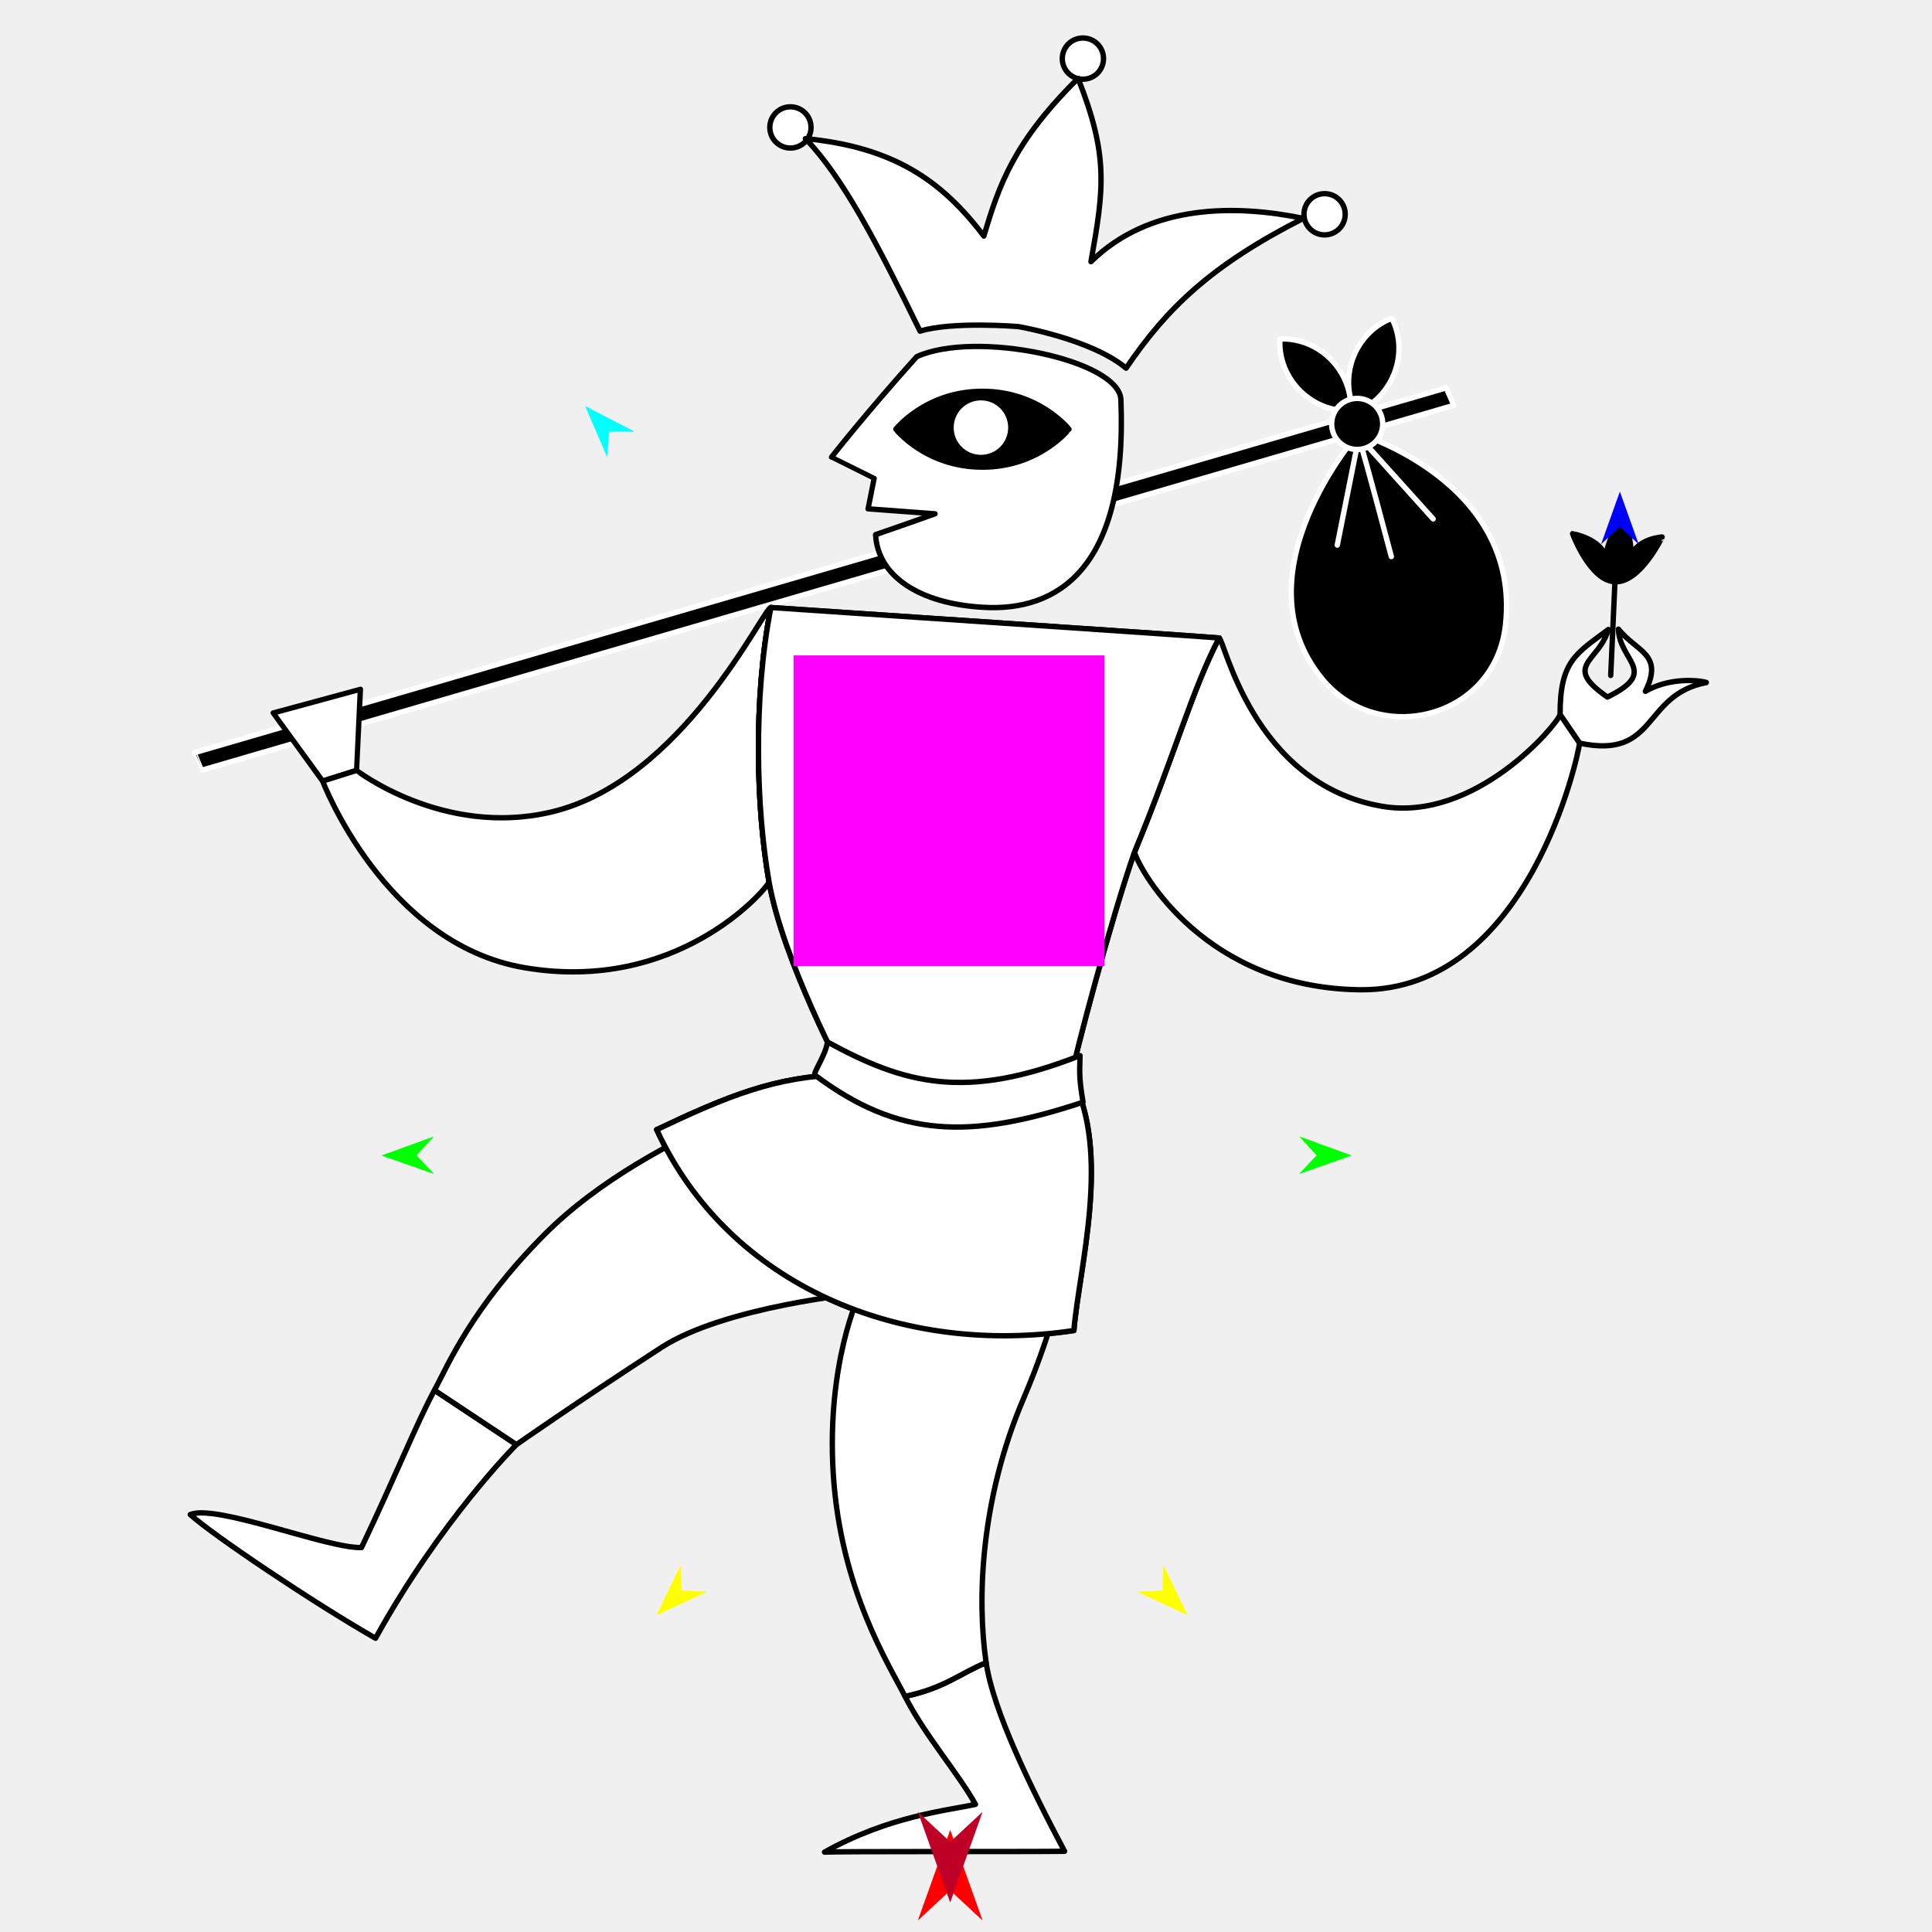
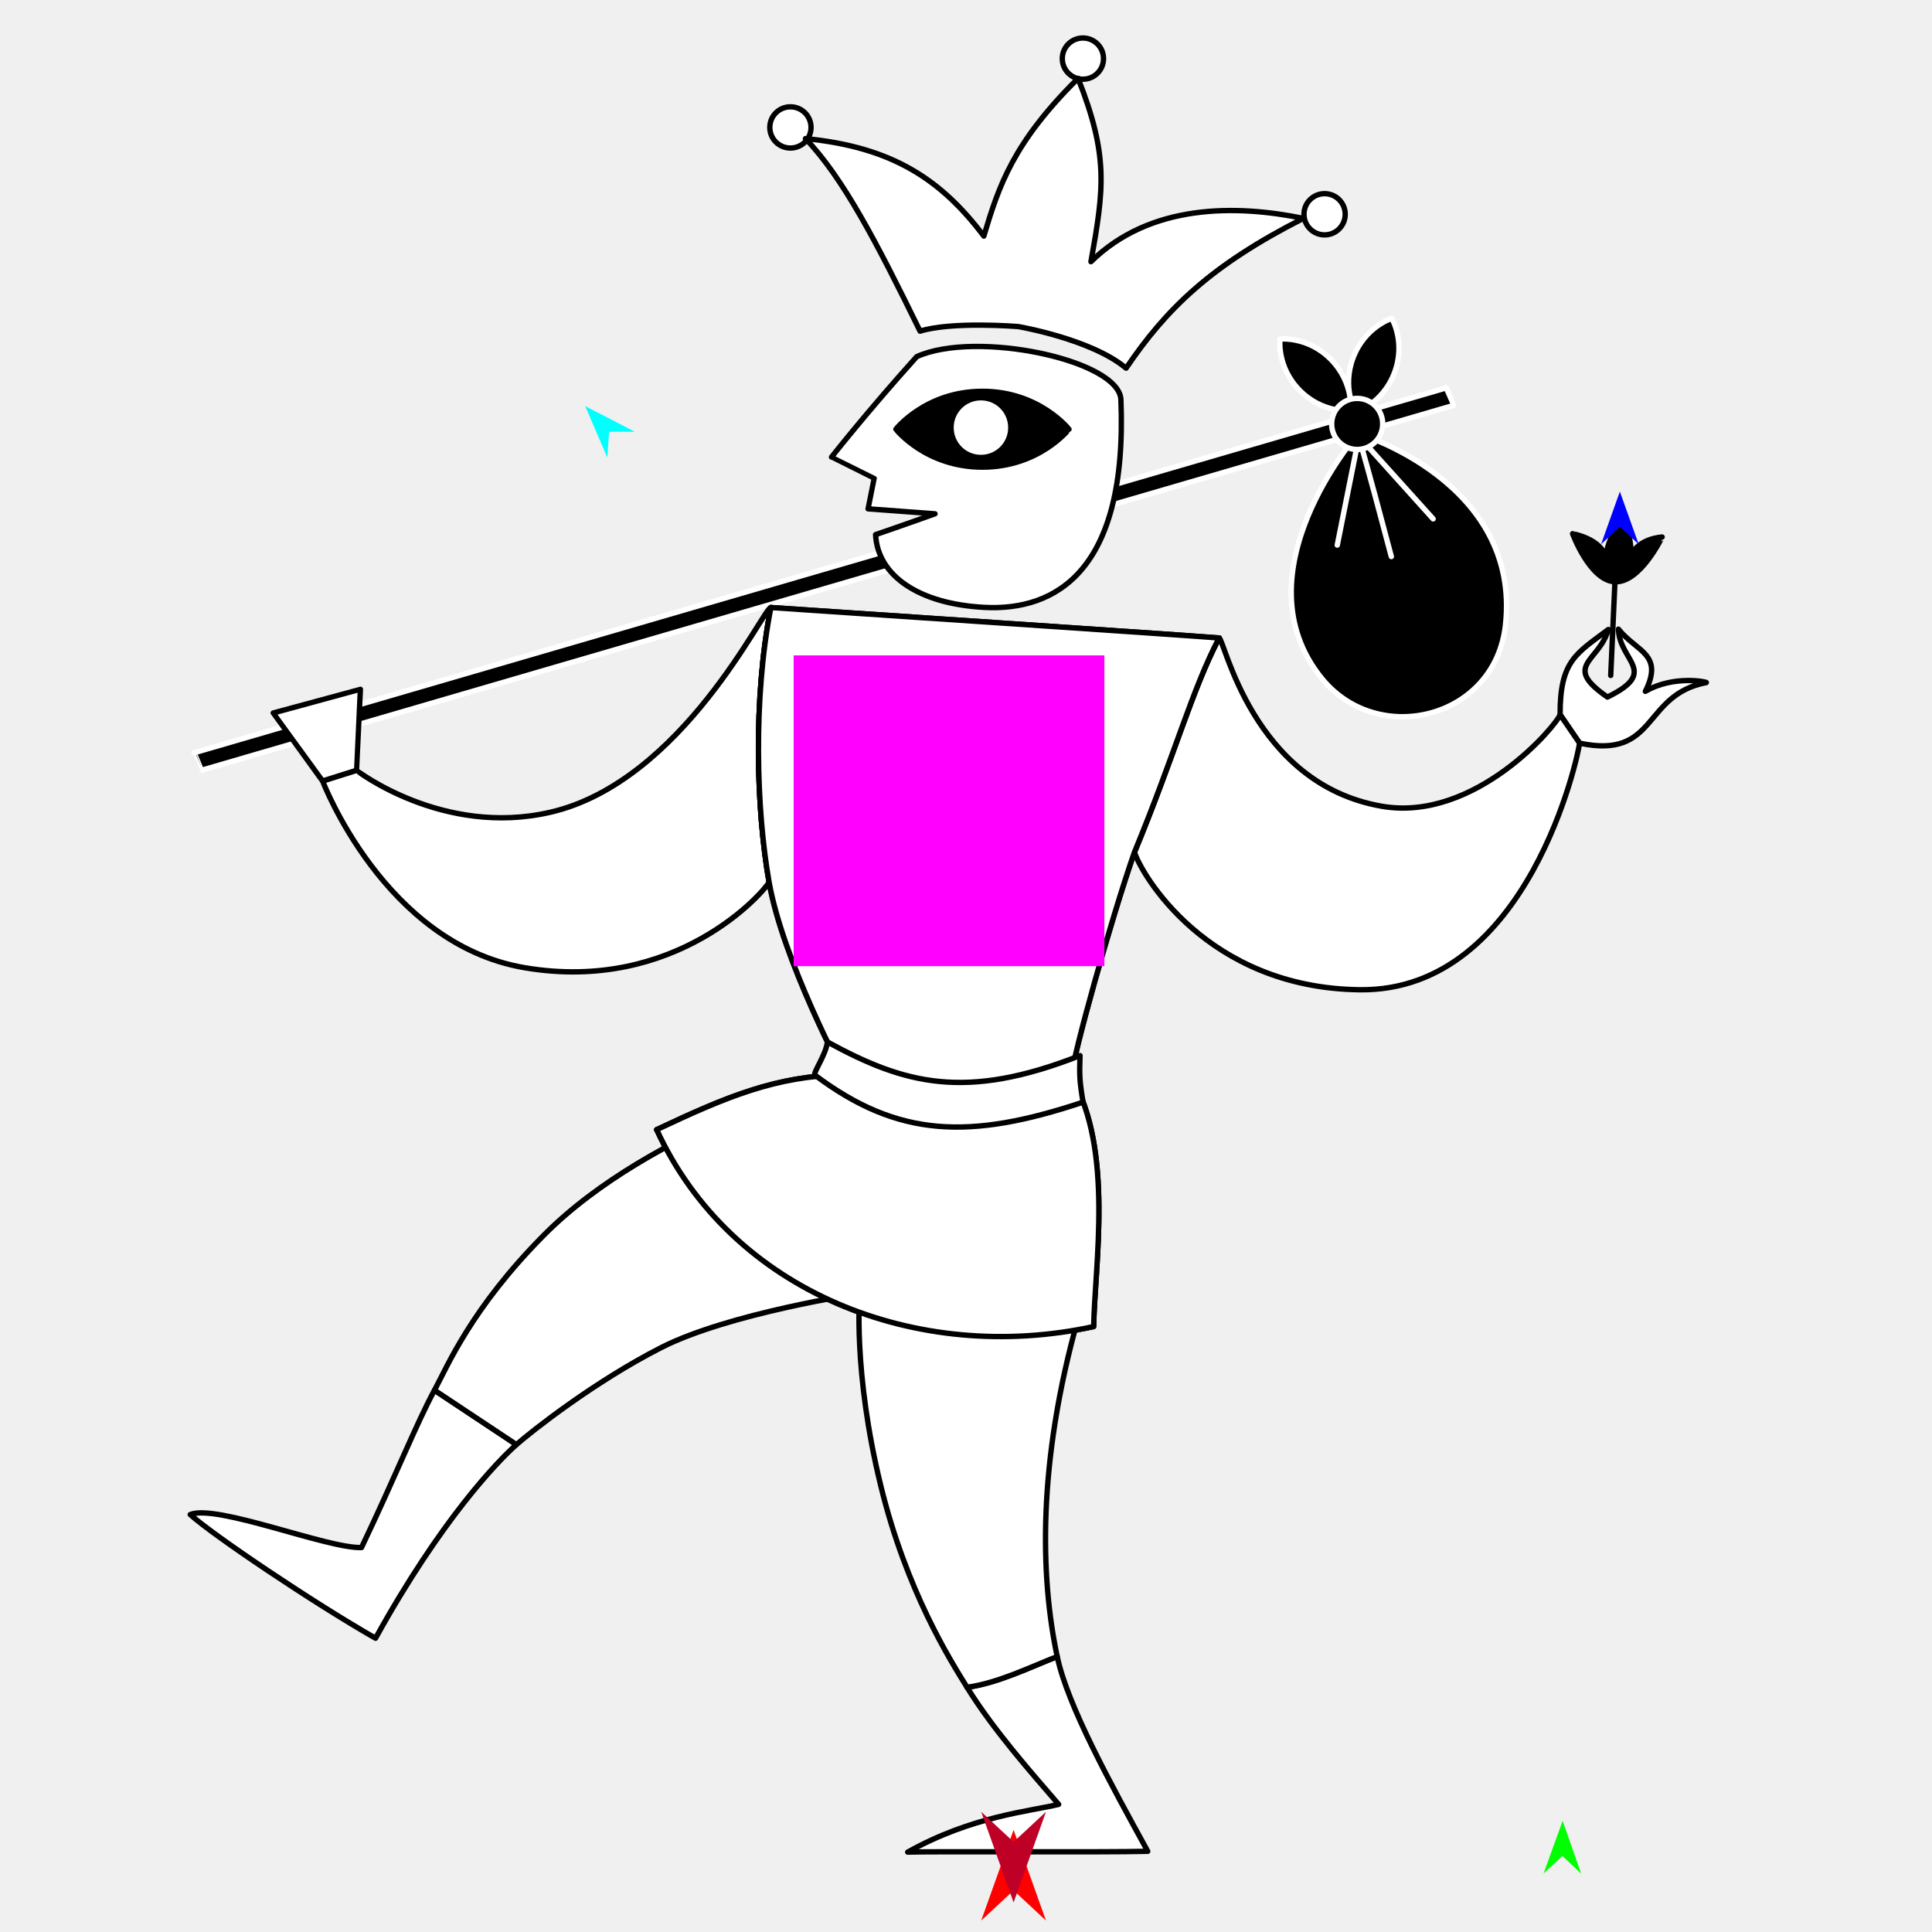
<svg xmlns="http://www.w3.org/2000/svg" version="1.1" id="Frame_0" width="720px" height="720px">
-   <g id="fool">
+   <g id="fool_3">
    <g id="fool_2">
      <path id="S18" fill="#000000" fill-rule="evenodd" stroke="#000000" stroke-width="2" stroke-linecap="round" stroke-linejoin="round" d="M 366.122 145.832 C 387.322 145.832 398.374 159.957 398.377 159.959 C 398.374 159.960 387.322 174.087 366.122 174.087 C 344.923 174.087 333.871 159.960 333.868 159.959 C 333.871 159.957 344.923 145.832 366.122 145.832 Z" />
      <path id="S1" fill="#000000" fill-rule="evenodd" stroke="#ffffff" stroke-width="2" stroke-linecap="round" stroke-linejoin="round" d="M 75.127 287.058 C 75.174 287.044 541.698 151.082 541.745 151.068 C 541.745 151.067 538.971 144.545 538.971 144.544 C 538.924 144.558 72.400 280.520 72.353 280.534 C 72.354 280.535 75.127 287.057 75.127 287.058 Z" />
      <path id="S4" fill="#ffffff" fill-rule="evenodd" stroke="#000000" stroke-width="2" stroke-linecap="round" stroke-linejoin="round" d="M 581.407 266.318 C 583.821 269.859 586.236 273.401 588.650 276.943 C 617.890 283.153 611.859 258.975 635.885 254.377 C 636.646 254.231 623.873 251.397 613.184 257.646 C 620.142 243.649 609.909 242.958 603.140 234.457 C 603.492 246.444 618.559 250.250 599.041 259.770 C 581.890 247.926 595.926 246.742 599.375 234.595 C 587.546 243.502 581.313 246.174 581.407 266.318 Z" />
      <path id="S6" fill="#ffffff" fill-rule="evenodd" stroke="#000000" stroke-width="2" stroke-linecap="round" stroke-linejoin="round" d="M 120.242 291.095 C 124.457 289.767 128.671 288.439 132.885 287.111 C 132.886 287.108 134.307 256.878 134.307 256.875 C 134.304 256.875 101.824 265.707 101.820 265.708 C 101.822 265.711 120.240 291.092 120.242 291.095 Z" />
      <path fill="none" stroke="#ffffff" stroke-width="1" stroke-linecap="butt" stroke-linejoin="round" d="M 581.407 266.318 C 583.821 269.859 586.236 273.401 588.650 276.943 " />
      <path id="S7" fill="#ffffff" fill-rule="evenodd" stroke="#000000" stroke-width="2" stroke-linecap="round" stroke-linejoin="round" d="M 422.783 317.566 C 437.880 281.006 444.193 257.124 454.314 237.750 C 456.282 237.908 466.666 292.173 515.023 300.477 C 549.796 306.448 580.159 270.191 581.407 266.318 C 583.821 269.859 586.236 273.401 588.650 276.943 C 588.446 280.433 569.761 369.513 506.900 368.854 C 449.473 368.253 424.969 325.069 422.783 317.566 Z" />
-       <path id="S8" fill="none" stroke="#000000" stroke-width="2" stroke-linecap="round" stroke-linejoin="round" d="M 400.198 495.846 C 336.220 505.437 271.816 479.584 244.735 420.990 M 399.249 401.417 C 414.420 429.061 402.055 472.968 400.198 495.846 M 342.670 415.118 C 366.834 416.738 398.612 400.257 399.249 401.417 " />
-       <path id="S9" fill="#ffffff" fill-rule="evenodd" stroke="#000000" stroke-width="2" stroke-linecap="round" stroke-linejoin="round" d="M 337.281 632.183 C 351.999 629.090 357.429 623.799 367.503 619.607 C 370.094 637.317 383.791 665.555 396.734 689.925 C 380.059 690.122 312.715 689.899 307.273 690.231 C 331.288 676.746 353.101 674.731 363.530 672.435 C 357.146 660.879 344.553 646.599 337.281 632.183 Z" />
-       <path id="S13" fill="none" stroke="#000000" stroke-width="2" stroke-linecap="round" stroke-linejoin="round" d="M 342.670 415.118 C 366.834 416.738 398.612 400.257 399.249 401.417 C 400.329 394.018 414.217 341.980 422.783 317.566 C 437.880 281.006 444.193 257.124 454.314 237.750 " />
+       <path id="S8" fill="none" stroke="#000000" stroke-width="2" stroke-linecap="round" stroke-linejoin="round" d="M 407.579 494.370 C 342.140 508.602 272.611 481.717 244.735 420.990 M 399.249 401.417 C 415.156 428.215 407.934 471.689 407.579 494.370 M 342.670 415.118 C 366.834 416.738 398.574 400.280 399.249 401.417 " />
+       <path id="S9" fill="#ffffff" fill-rule="evenodd" stroke="#000000" stroke-width="2" stroke-linecap="round" stroke-linejoin="round" d="M 360.385 628.800 C 371.772 627.280 383.955 621.266 393.991 617.352 C 397.900 635.751 413.772 664.505 427.732 689.925 C 411.062 690.356 343.714 689.899 338.271 690.231 C 362.286 676.746 384.160 674.993 394.528 672.435 C 384.245 660.511 370.174 644.635 360.385 628.800 Z" />
+       <path id="S13" fill="none" stroke="#000000" stroke-width="2" stroke-linecap="round" stroke-linejoin="round" d="M 342.670 415.118 C 366.834 416.738 398.574 400.280 399.249 401.417 C 399.662 393.951 414.217 341.980 422.783 317.566 C 437.880 281.006 444.193 257.124 454.314 237.750 " />
      <path fill="none" stroke="#ffffff" stroke-width="1" stroke-linecap="butt" stroke-linejoin="round" d="M 132.885 287.111 C 128.671 288.439 124.457 289.767 120.242 291.095 " />
      <path id="S14" fill="#ffffff" fill-rule="evenodd" stroke="#000000" stroke-width="2" stroke-linecap="round" stroke-linejoin="round" d="M 286.620 328.738 C 281.831 301.563 280.625 260.457 287.284 226.406 C 284.666 226.224 254.491 291.323 205.046 302.711 C 164.986 311.938 132.893 287.112 132.885 287.111 C 128.671 288.439 124.457 289.767 120.242 291.095 C 120.250 291.102 143.267 351.737 195.462 360.630 C 251.950 370.254 284.821 332.336 286.620 328.738 Z" />
-       <path id="S15" fill="none" stroke="#000000" stroke-width="2" stroke-linecap="round" stroke-linejoin="round" d="M 244.735 420.990 C 270.837 408.612 289.075 401.030 314.502 400.502 C 327.888 409.025 338.776 414.857 342.670 415.118 " />
-       <path id="S17" fill="#ffffff" fill-rule="evenodd" stroke="#000000" stroke-width="2" stroke-linecap="round" stroke-linejoin="round" d="M 161.918 518.088 C 172.098 524.847 182.278 531.606 192.458 538.364 C 192.453 538.371 164.345 566.398 139.950 610.524 C 116.967 597.409 79.227 572.007 70.892 564.423 C 80.713 560.432 121.928 577.128 134.723 576.727 C 147.896 549.051 155.211 530.463 161.918 518.088 Z" />
+       <path id="S15" fill="none" stroke="#000000" stroke-width="2" stroke-linecap="round" stroke-linejoin="round" d="M 244.735 420.990 C 270.869 408.679 289.075 401.030 314.502 400.502 C 327.888 409.025 338.776 414.857 342.670 415.118 " />
+       <path id="S17" fill="#ffffff" fill-rule="evenodd" stroke="#000000" stroke-width="2" stroke-linecap="round" stroke-linejoin="round" d="M 161.918 518.088 C 172.098 524.847 182.278 531.606 192.458 538.364 C 185.506 544.503 164.345 566.398 139.950 610.524 C 116.967 597.409 79.227 572.007 70.892 564.423 C 80.713 560.432 121.928 577.128 134.723 576.727 C 147.896 549.051 155.211 530.463 161.918 518.088 Z" />
      <path id="S19" fill="#000000" fill-rule="evenodd" stroke="#ffffff" stroke-width="2" stroke-linecap="round" stroke-linejoin="round" d="M 518.681 118.648 C 518.679 118.650 508.724 121.698 504.310 133.186 C 499.896 144.673 505.250 153.603 505.250 153.605 C 505.251 153.604 515.207 150.556 519.621 139.069 C 524.035 127.581 518.681 118.650 518.681 118.648 M 477.020 126.364 C 477.022 126.365 487.366 125.178 496.005 133.942 C 504.644 142.706 503.308 153.032 503.309 153.034 C 503.307 153.033 492.963 154.221 484.324 145.457 C 475.684 136.692 477.021 126.366 477.020 126.364 M 561.047 232.964 C 566.924 179.567 506.168 161.547 506.162 161.540 C 506.161 161.549 460.456 213.710 492.748 253.027 C 513.711 278.550 557.201 267.900 561.047 232.964 Z" />
      <path id="S21" fill="#000000" fill-rule="evenodd" stroke="none" d="M 604.595 193.022 C 604.595 193.023 608.562 200.485 607.635 207.592 C 610.154 200.580 619.424 200.128 619.426 200.128 C 619.424 200.129 611.299 217.260 601.815 216.811 C 592.486 216.370 586.059 198.894 586.057 198.892 C 586.059 198.893 596.919 200.794 598.466 207.901 C 598.812 200.839 604.595 193.023 604.595 193.022 Z" />
      <path id="S21" fill="none" stroke="#000000" stroke-width="2" stroke-linecap="round" stroke-linejoin="round" d="M 598.466 207.901 C 598.812 200.839 604.595 193.023 604.595 193.022 C 604.595 193.023 608.562 200.485 607.635 207.592 C 610.154 200.580 619.424 200.128 619.426 200.128 C 619.424 200.129 611.299 217.260 601.815 216.811 C 592.486 216.370 586.059 198.894 586.057 198.892 C 586.059 198.893 596.919 200.794 598.466 207.901 M 600.270 251.724 C 600.785 240.292 601.300 228.861 601.815 217.429 " />
      <path id="S5" fill="none" stroke="#000000" stroke-width="2" stroke-linecap="round" stroke-linejoin="round" d="M 314.502 400.502 C 327.888 409.025 338.776 414.857 342.670 415.118 M 287.284 226.406 C 310.129 227.990 440.190 236.612 454.314 237.750 M 286.620 328.738 C 281.831 301.563 280.625 260.457 287.284 226.406 M 314.502 400.502 C 314.499 400.495 291.795 358.000 286.620 328.738 " />
      <path fill="none" stroke="#ffffff" stroke-width="1" stroke-linecap="butt" stroke-linejoin="round" d="M 333.868 159.959 C 333.871 159.957 344.923 145.832 366.122 145.832 " />
      <path fill="none" stroke="#ffffff" stroke-width="1" stroke-linecap="butt" stroke-linejoin="round" d="M 366.122 145.832 C 387.322 145.832 398.374 159.957 398.377 159.959 " />
      <path fill="none" stroke="#ffffff" stroke-width="1" stroke-linecap="butt" stroke-linejoin="round" d="M 398.377 159.959 C 398.374 159.960 387.322 174.087 366.122 174.087 " />
      <path fill="none" stroke="#ffffff" stroke-width="1" stroke-linecap="butt" stroke-linejoin="round" d="M 366.122 174.087 C 344.923 174.087 333.871 159.960 333.868 159.959 " />
      <path id="S3" fill="#ffffff" fill-rule="evenodd" stroke="#000000" stroke-width="2" stroke-linecap="round" stroke-linejoin="round" d="M 376.712 159.355 C 376.712 165.525 371.735 170.502 365.565 170.502 C 359.396 170.502 354.419 165.525 354.418 159.355 C 354.418 153.186 359.396 148.209 365.565 148.209 C 371.735 148.209 376.712 153.186 376.712 159.355 M 333.868 159.959 C 333.871 159.957 344.923 145.832 366.122 145.832 C 387.322 145.832 398.374 159.957 398.377 159.959 C 398.374 159.960 387.322 174.087 366.122 174.087 C 344.923 174.087 333.871 159.960 333.868 159.959 M 417.730 148.948 C 417.138 134.166 363.695 122.911 341.650 132.909 C 323.089 153.514 309.891 170.339 309.888 170.343 C 309.889 170.343 325.767 178.282 325.769 178.283 C 325.769 178.284 323.500 189.626 323.500 189.627 C 323.503 189.627 348.454 191.478 348.456 191.478 C 348.454 191.479 335.656 196.053 326.305 199.239 C 327.072 214.481 342.323 225.055 366.832 226.353 C 393.208 227.750 420.299 213.061 417.730 148.948 Z" />
      <path id="S22" fill="#ffffff" fill-rule="evenodd" stroke="#000000" stroke-width="2" stroke-linecap="round" stroke-linejoin="round" d="M 294.568 39.807 C 298.820 39.807 302.250 43.237 302.250 47.489 C 302.250 51.741 298.820 55.171 294.568 55.171 C 290.316 55.171 286.886 51.741 286.886 47.489 C 286.886 43.237 290.316 39.807 294.568 39.807 Z" />
      <path id="S25" fill="none" stroke="#ffffff" stroke-width="2" stroke-linecap="round" stroke-linejoin="round" d="M 534.085 193.374 C 524.824 183.094 515.562 172.815 506.301 162.536 C 510.575 177.497 514.544 192.458 518.514 207.418 M 498.363 203.144 C 501.009 189.913 503.655 176.683 506.301 163.452 " />
      <path id="S20" fill="#000000" fill-rule="evenodd" stroke="#ffffff" stroke-width="2" stroke-linecap="round" stroke-linejoin="round" d="M 506.014 148.477 C 511.279 148.606 515.422 152.958 515.293 158.222 C 515.163 163.487 510.811 167.630 505.547 167.500 C 500.282 167.371 496.139 163.019 496.269 157.754 C 496.398 152.490 500.750 148.348 506.014 148.477 Z" />
      <path id="S22_2" fill="#ffffff" fill-rule="evenodd" stroke="#000000" stroke-width="2" stroke-linecap="round" stroke-linejoin="round" d="M 403.568 14.160 C 407.820 14.160 411.250 17.590 411.250 21.842 C 411.250 26.094 407.820 29.524 403.568 29.524 C 399.316 29.524 395.886 26.094 395.886 21.842 C 395.886 17.590 399.316 14.160 403.568 14.160 Z" />
      <path id="S22_2_2" fill="#ffffff" fill-rule="evenodd" stroke="#000000" stroke-width="2" stroke-linecap="round" stroke-linejoin="round" d="M 493.638 72.171 C 497.890 72.171 501.320 75.601 501.320 79.853 C 501.320 84.105 497.890 87.535 493.638 87.535 C 489.386 87.535 485.956 84.105 485.956 79.853 C 485.956 75.601 489.386 72.171 493.638 72.171 Z" />
      <path fill="none" stroke="#ffffff" stroke-width="1" stroke-linecap="butt" stroke-linejoin="round" d="M 161.918 518.088 C 172.098 524.847 182.278 531.606 192.458 538.364 " />
-       <path fill="none" stroke="#ffffff" stroke-width="1" stroke-linecap="butt" stroke-linejoin="round" d="M 337.281 632.183 C 351.999 629.090 357.429 623.799 367.503 619.607 " />
-       <path id="S27" fill="#ffffff" fill-rule="evenodd" stroke="#000000" stroke-width="2" stroke-linecap="round" stroke-linejoin="round" d="M 161.918 518.088 C 172.098 524.847 182.278 531.606 192.458 538.364 C 192.463 538.361 214.650 522.817 246.424 502.198 C 270.099 486.834 320.401 482.041 320.408 482.039 C 320.407 482.046 307.929 507.799 310.535 549.303 C 313.242 592.410 331.527 620.776 337.281 632.183 C 351.999 629.090 357.429 623.799 367.503 619.607 C 364.054 596.024 365.408 558.643 381.412 521.290 C 404.367 467.716 405.948 419.917 399.249 401.417 C 398.612 400.257 366.834 416.738 342.670 415.118 C 338.776 414.857 327.888 409.025 314.502 400.502 C 314.490 400.508 242.935 419.807 202.784 460.204 C 175.593 487.562 166.719 509.229 161.918 518.088 Z" />
-       <path fill="none" stroke="#ffffff" stroke-width="1" stroke-linecap="butt" stroke-linejoin="round" d="M 342.670 415.118 C 366.834 416.738 398.612 400.257 399.249 401.417 " />
+       <path fill="none" stroke="#ffffff" stroke-width="1" stroke-linecap="butt" stroke-linejoin="round" d="M 360.385 628.800 C 371.772 627.280 383.955 621.266 393.991 617.352 " />
+       <path id="S27" fill="#ffffff" fill-rule="evenodd" stroke="#000000" stroke-width="2" stroke-linecap="round" stroke-linejoin="round" d="M 161.918 518.088 C 172.098 524.847 182.278 531.606 192.458 538.364 C 197.813 533.635 221.416 514.923 246.424 502.198 C 271.577 489.398 320.401 482.041 320.408 482.039 C 320.409 482.046 317.757 510.881 328.248 553.731 C 337.879 593.068 354.086 618.610 360.385 628.800 C 371.772 627.280 383.955 621.266 393.991 617.352 C 387.685 587.674 386.615 545.238 401.812 491.191 C 406.978 472.817 405.421 414.627 399.249 401.417 C 398.574 400.280 366.834 416.738 342.670 415.118 C 338.776 414.857 327.888 409.025 314.502 400.502 C 314.490 400.508 242.935 419.807 202.784 460.204 C 175.593 487.562 166.719 509.229 161.918 518.088 Z" />
+       <path fill="none" stroke="#ffffff" stroke-width="1" stroke-linecap="butt" stroke-linejoin="round" d="M 342.670 415.118 C 366.834 416.738 398.574 400.280 399.249 401.417 " />
      <path fill="none" stroke="#ffffff" stroke-width="1" stroke-linecap="butt" stroke-linejoin="round" d="M 422.783 317.566 C 437.880 281.006 444.193 257.124 454.314 237.750 " />
      <path fill="none" stroke="#ffffff" stroke-width="1" stroke-linecap="butt" stroke-linejoin="round" d="M 287.284 226.406 C 280.625 260.457 281.831 301.563 286.620 328.738 " />
      <path fill="none" stroke="#ffffff" stroke-width="1" stroke-linecap="butt" stroke-linejoin="round" d="M 314.502 400.502 C 327.888 409.025 338.776 414.857 342.670 415.118 " />
-       <path id="S28" fill="#ffffff" fill-rule="evenodd" stroke="#000000" stroke-width="2" stroke-linecap="round" stroke-linejoin="round" d="M 342.670 415.118 C 366.834 416.738 398.612 400.257 399.249 401.417 C 400.329 394.018 414.217 341.980 422.783 317.566 C 437.880 281.006 444.193 257.124 454.314 237.750 C 440.190 236.612 310.129 227.990 287.284 226.406 C 280.625 260.457 281.831 301.563 286.620 328.738 C 291.795 358.000 314.499 400.495 314.502 400.502 C 327.888 409.025 338.776 414.857 342.670 415.118 Z" />
+       <path id="S28" fill="#ffffff" fill-rule="evenodd" stroke="#000000" stroke-width="2" stroke-linecap="round" stroke-linejoin="round" d="M 342.670 415.118 C 366.834 416.738 398.574 400.280 399.249 401.417 C 399.662 393.951 414.217 341.980 422.783 317.566 C 437.880 281.006 444.193 257.124 454.314 237.750 C 440.190 236.612 310.129 227.990 287.284 226.406 C 280.625 260.457 281.831 301.563 286.620 328.738 C 291.795 358.000 314.499 400.495 314.502 400.502 C 327.888 409.025 338.776 414.857 342.670 415.118 Z" />
      <path fill="none" stroke="#ffffff" stroke-width="1" stroke-linecap="butt" stroke-linejoin="round" d="M 314.502 400.502 C 327.888 409.025 338.776 414.857 342.670 415.118 " />
-       <path fill="none" stroke="#ffffff" stroke-width="1" stroke-linecap="butt" stroke-linejoin="round" d="M 342.670 415.118 C 366.834 416.738 398.612 400.257 399.249 401.417 " />
-       <path id="S29" fill="#ffffff" fill-rule="evenodd" stroke="#000000" stroke-width="2" stroke-linecap="round" stroke-linejoin="round" d="M 314.502 400.502 C 327.888 409.025 338.776 414.857 342.670 415.118 C 366.834 416.738 398.612 400.257 399.249 401.417 C 414.420 429.061 402.055 472.968 400.198 495.846 C 336.220 505.437 271.816 479.584 244.735 420.990 C 270.837 408.612 289.075 401.030 314.502 400.502 Z" />
+       <path fill="none" stroke="#ffffff" stroke-width="1" stroke-linecap="butt" stroke-linejoin="round" d="M 342.670 415.118 C 366.834 416.738 398.574 400.280 399.249 401.417 " />
+       <path id="S29" fill="#ffffff" fill-rule="evenodd" stroke="#000000" stroke-width="2" stroke-linecap="round" stroke-linejoin="round" d="M 314.502 400.502 C 327.888 409.025 338.776 414.857 342.670 415.118 C 366.834 416.738 398.574 400.280 399.249 401.417 C 415.156 428.215 407.934 471.689 407.579 494.370 C 342.140 508.602 272.611 481.717 244.735 420.990 C 270.869 408.679 289.075 401.030 314.502 400.502 Z" />
      <path id="S24" fill="#ffffff" fill-rule="evenodd" stroke="#000000" stroke-width="2" stroke-linecap="round" stroke-linejoin="round" d="M 308.340 388.294 C 337.125 404.028 359.817 410.194 402.495 393.387 C 402.275 400.537 402.238 402.407 403.618 410.745 C 361.411 424.802 334.733 423.991 303.692 400.655 C 302.830 400.006 307.919 392.900 308.340 388.294 Z" />
      <path id="S30" fill="#ffffff" fill-rule="evenodd" stroke="#000000" stroke-width="2" stroke-linecap="round" stroke-linejoin="round" d="M 419.665 137.202 C 434.666 115.066 451.219 98.887 485.715 81.383 C 460.645 76.227 428.699 75.834 406.566 97.521 C 411.477 70.109 413.130 58.015 401.772 29.202 C 377.627 53.101 372.265 69.167 366.649 87.975 C 350.775 66.954 332.596 54.795 300.171 51.654 C 314.140 66.197 326.648 90.199 342.880 123.415 C 354.759 119.700 379.392 121.697 379.395 121.697 C 379.399 121.698 406.620 126.302 419.665 137.202 Z" />
    </g>
    <g id="specs_2">
      <path fill="#ff00ff" fill-rule="evenodd" stroke="none" d="M 295.760 360.053 C 295.772 360.053 411.559 360.053 411.571 360.053 C 411.571 360.041 411.571 244.254 411.571 244.242 C 411.559 244.242 295.772 244.242 295.760 244.242 C 295.760 244.254 295.760 360.041 295.760 360.053 Z" />
-       <path fill="#ff0000" fill-rule="evenodd" stroke="none" d="M 354.119 681.942 C 354.121 681.945 366.186 715.729 366.187 715.732 C 366.186 715.731 354.121 704.505 354.119 704.504 C 354.118 704.505 342.053 715.731 342.051 715.732 C 342.053 715.729 354.118 681.945 354.119 681.942 Z" />
+       <path fill="#ff0000" fill-rule="evenodd" stroke="none" d="M 377.737 681.942 C 377.738 681.945 389.804 715.729 389.805 715.732 C 389.804 715.731 377.738 704.505 377.737 704.504 C 377.736 704.505 365.670 715.731 365.669 715.732 C 365.670 715.729 377.736 681.945 377.737 681.942 Z" />
      <path fill="#0000ff" fill-rule="evenodd" stroke="none" d="M 603.680 183.201 C 603.681 183.203 610.689 202.828 610.690 202.829 C 610.689 202.829 603.681 196.308 603.680 196.307 C 603.679 196.308 596.671 202.829 596.670 202.829 C 596.671 202.828 603.679 183.203 603.680 183.201 Z" />
-       <path fill="#ffff00" fill-rule="evenodd" stroke="none" d="M 442.615 601.955 C 442.614 601.953 433.539 583.194 433.538 583.192 C 433.538 583.193 433.272 592.763 433.272 592.764 C 433.271 592.764 423.707 593.188 423.706 593.188 C 423.708 593.189 442.613 601.954 442.615 601.955 Z" />
-       <path fill="#00ff00" fill-rule="evenodd" stroke="none" d="M 503.762 430.629 C 503.760 430.628 484.171 423.520 484.169 423.519 C 484.169 423.520 490.655 430.562 490.656 430.563 C 490.655 430.564 484.099 437.539 484.098 437.540 C 484.100 437.539 503.760 430.630 503.762 430.629 Z" />
+       <path fill="#00ff00" fill-rule="evenodd" stroke="none" d="M 582.348 678.584 C 582.347 678.586 575.239 698.175 575.238 698.177 C 575.239 698.176 582.281 691.690 582.281 691.690 C 582.282 691.690 589.258 698.247 589.258 698.247 C 589.258 698.245 582.348 678.586 582.348 678.584 Z" />
      <path fill="#00ffff" fill-rule="evenodd" stroke="none" d="M 218.062 151.319 C 218.063 151.321 226.314 170.456 226.315 170.458 C 226.315 170.457 226.997 160.908 226.997 160.907 C 226.998 160.907 236.571 160.900 236.572 160.900 C 236.570 160.899 218.064 151.320 218.062 151.319 Z" />
-       <path fill="#be0027" fill-rule="evenodd" stroke="none" d="M 354.119 708.993 C 354.121 708.990 366.186 675.206 366.187 675.203 C 366.186 675.204 354.121 686.430 354.119 686.431 C 354.118 686.430 342.053 675.204 342.051 675.203 C 342.053 675.206 354.118 708.990 354.119 708.993 Z" />
-       <path fill="#00ff00" fill-rule="evenodd" stroke="none" d="M 142.143 430.629 C 142.145 430.628 161.734 423.520 161.736 423.519 C 161.735 423.520 155.249 430.562 155.249 430.563 C 155.249 430.564 161.806 437.539 161.806 437.540 C 161.804 437.539 142.145 430.630 142.143 430.629 Z" />
-       <path fill="#ffff00" fill-rule="evenodd" stroke="none" d="M 244.632 601.955 C 244.633 601.953 253.708 583.194 253.709 583.192 C 253.709 583.193 253.975 592.763 253.975 592.764 C 253.976 592.764 263.540 593.188 263.541 593.188 C 263.539 593.189 244.634 601.954 244.632 601.955 Z" />
+       <path fill="#be0027" fill-rule="evenodd" stroke="none" d="M 377.737 708.993 C 377.738 708.990 389.804 675.206 389.805 675.203 C 389.804 675.204 377.738 686.430 377.737 686.431 C 377.736 686.430 365.670 675.204 365.669 675.203 C 365.670 675.206 377.736 708.990 377.737 708.993 Z" />
    </g>
  </g>
</svg>
